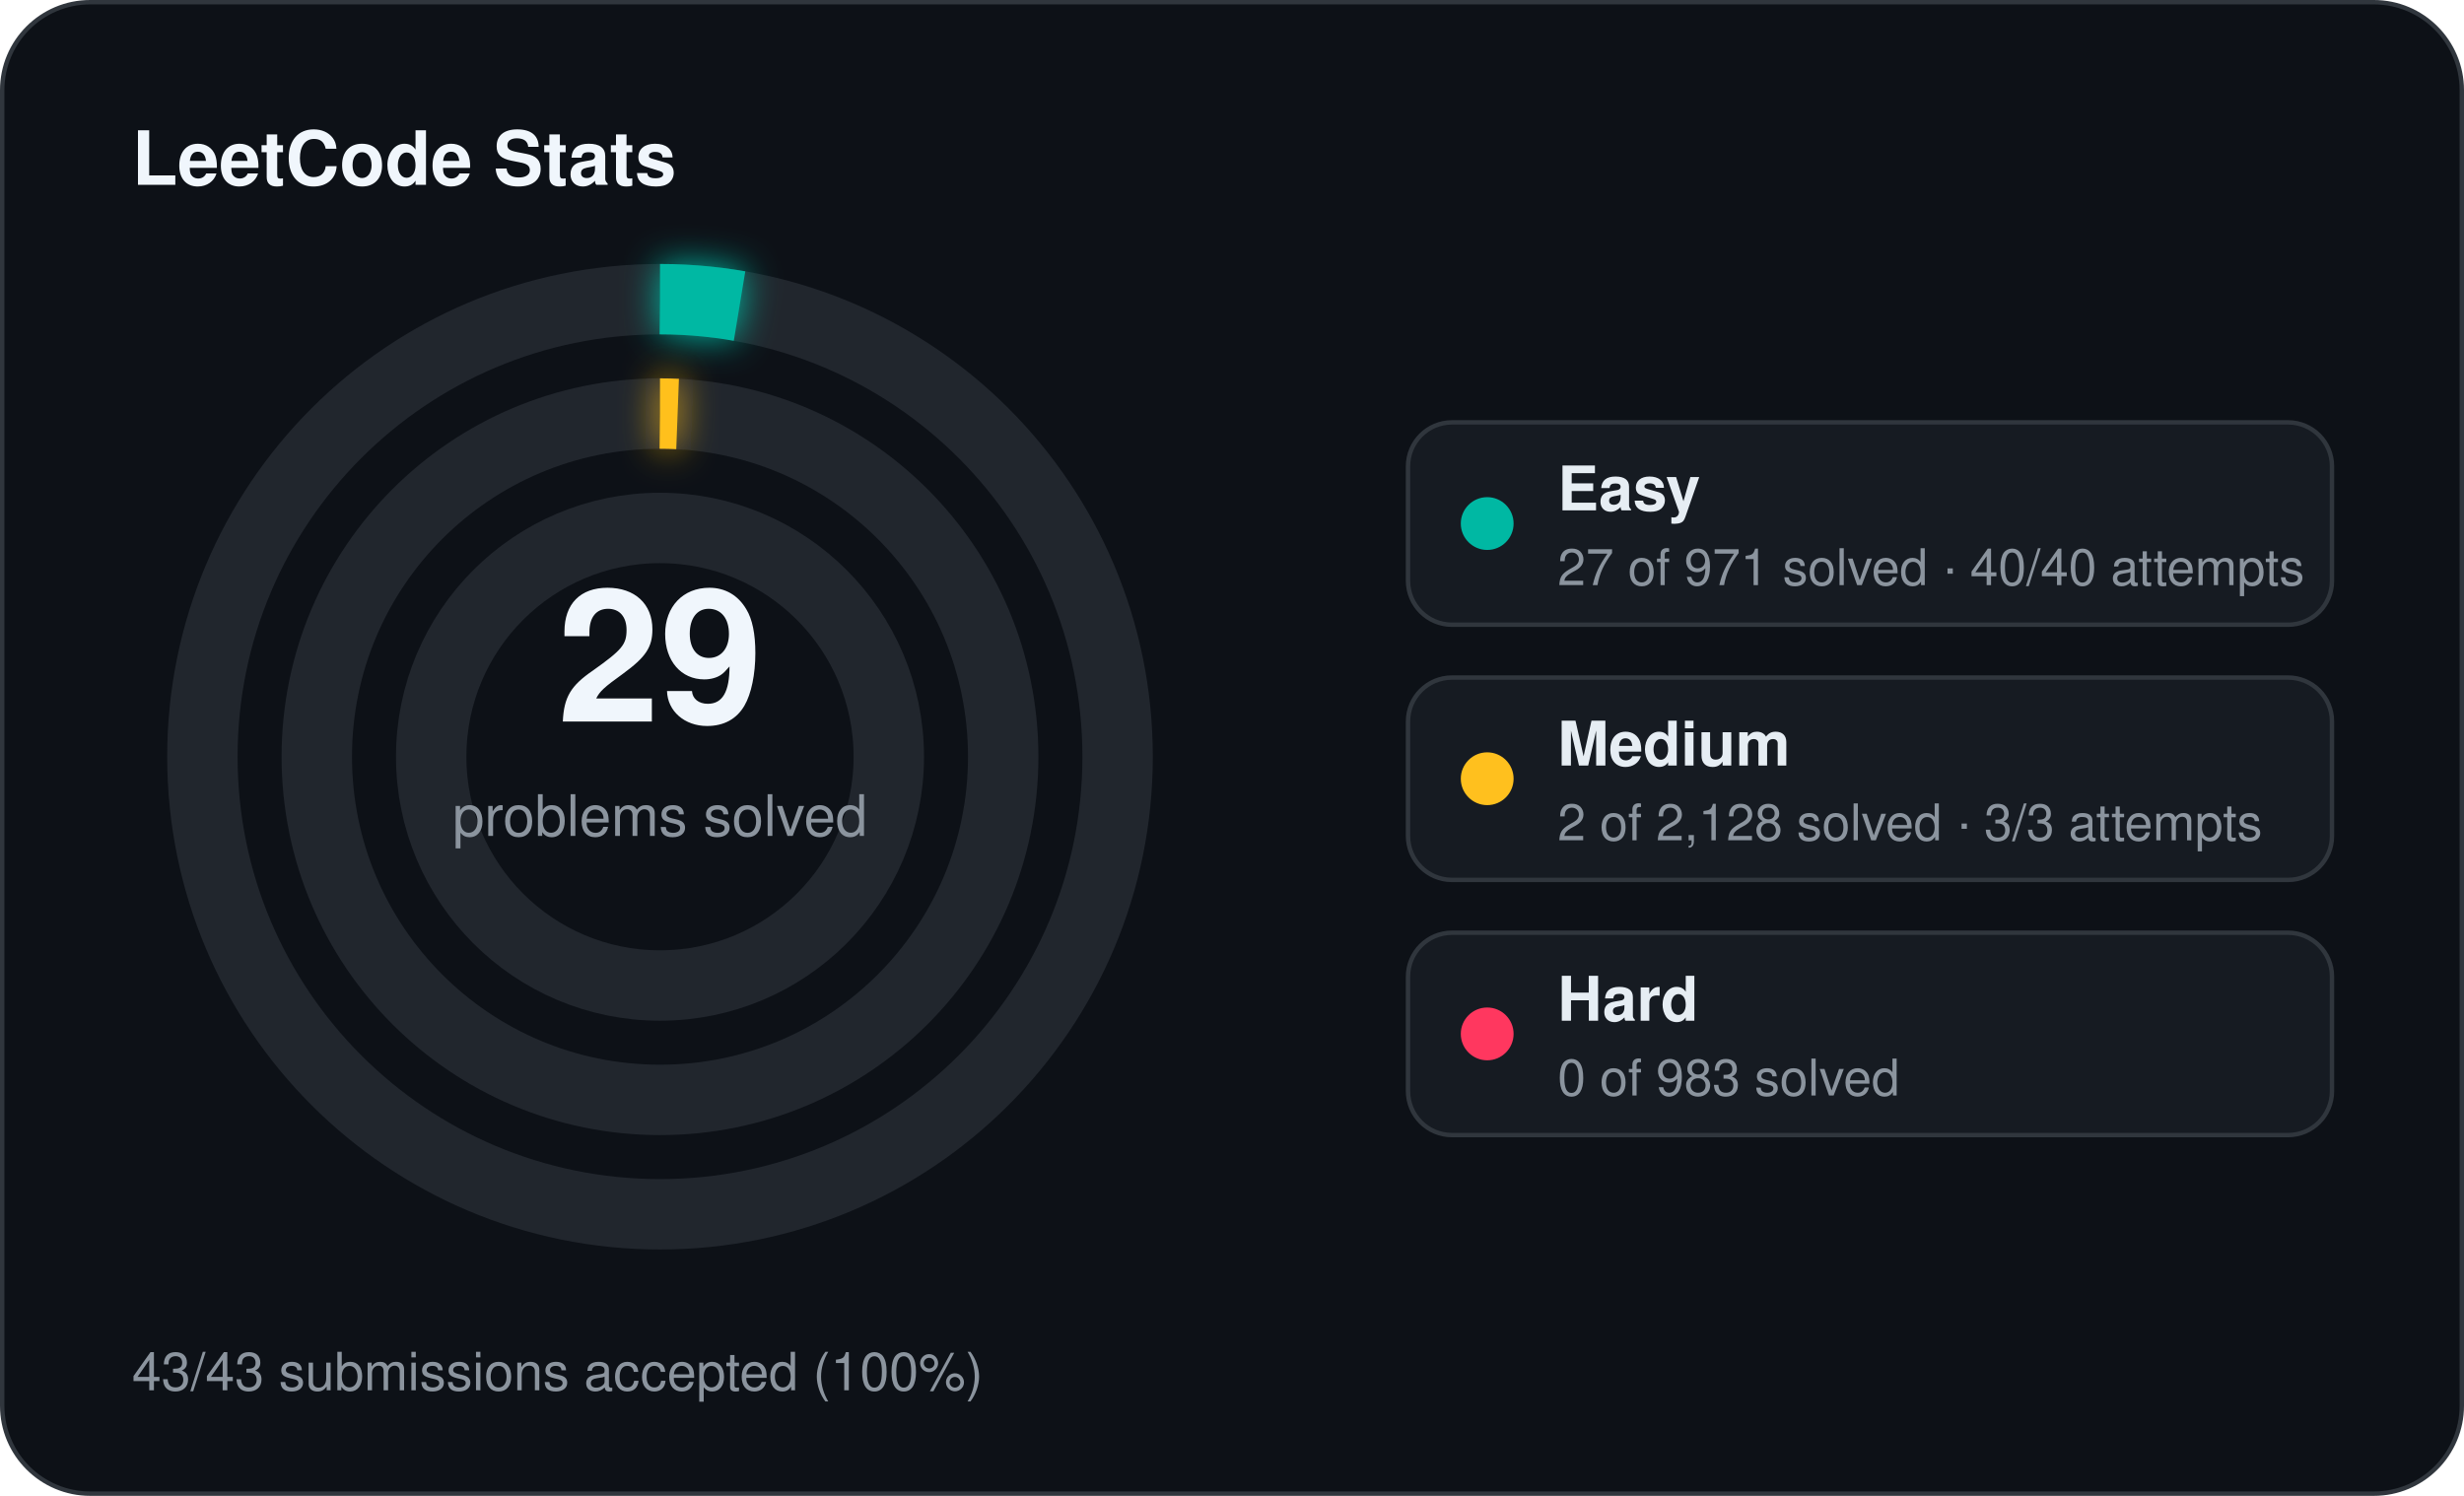
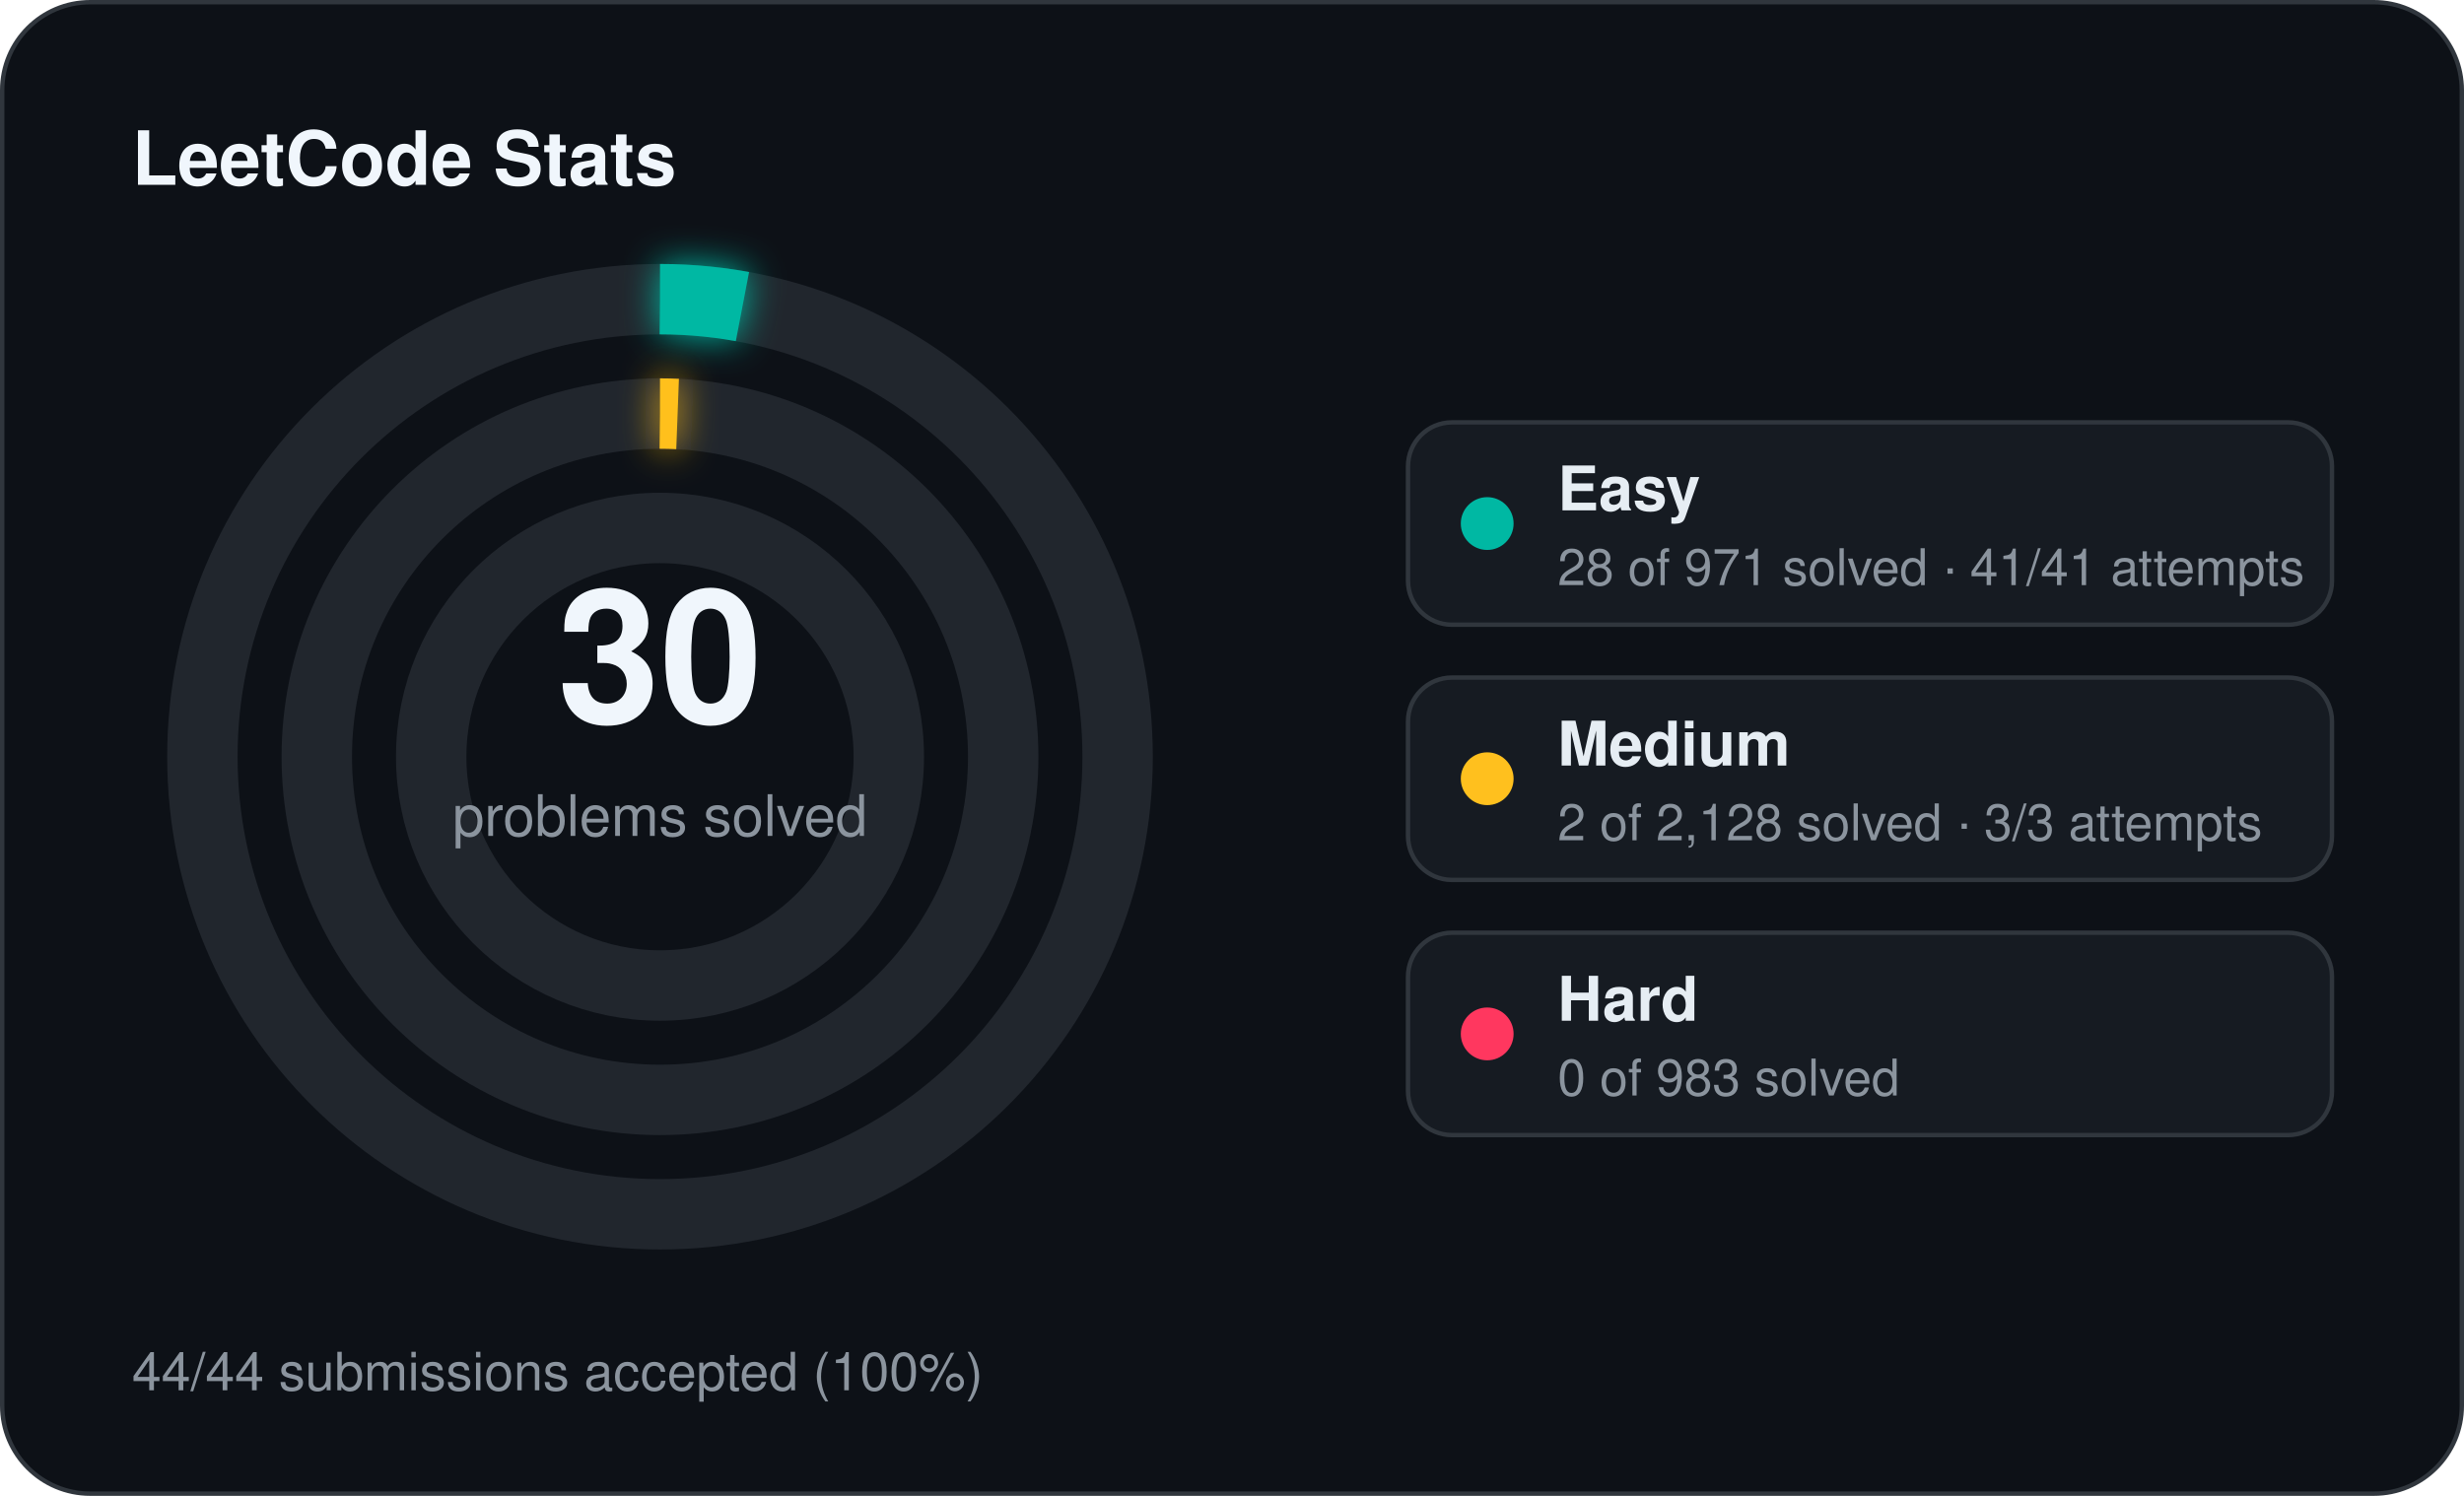
<svg xmlns="http://www.w3.org/2000/svg" width="560" height="340" viewBox="0 0 560 340">
  <defs>
    <filter id="stats-glow" x="-60%" y="-60%" width="220%" height="220%">
      <feGaussianBlur stdDeviation="4" result="blur" />
      <feMerge>
        <feMergeNode in="blur" />
        <feMergeNode in="SourceGraphic" />
      </feMerge>
    </filter>
  </defs>
  <rect x="0.5" y="0.5" width="559" height="339" rx="20" fill="#0d1117" stroke="#30363d" stroke-width="1" />
  <text x="30" y="42" fill="#f0f6fc" font-family="Segoe UI, Helvetica, Arial, sans-serif" font-size="17" font-weight="700">LeetCode Stats</text>
  <circle cx="150" cy="172" r="104" fill="none" stroke="#21262d" stroke-width="16" />
-   <circle cx="150" cy="172" r="104" fill="none" stroke="#00b8a3" stroke-width="16" stroke-linecap="butt" stroke-dasharray="18.17 653.45" transform="rotate(-90 150 172)" filter="url(#stats-glow)" />
+   <circle cx="150" cy="172" r="104" fill="none" stroke="#00b8a3" stroke-width="16" stroke-linecap="butt" stroke-dasharray="18.84 653.45" transform="rotate(-90 150 172)" filter="url(#stats-glow)" />
  <circle cx="150" cy="172" r="78" fill="none" stroke="#21262d" stroke-width="16" />
  <circle cx="150" cy="172" r="78" fill="none" stroke="#ffc01e" stroke-width="16" stroke-linecap="butt" stroke-dasharray="4.00 490.09" transform="rotate(-90 150 172)" filter="url(#stats-glow)" />
  <circle cx="150" cy="172" r="52" fill="none" stroke="#21262d" stroke-width="16" />
-   <text x="150" y="164" text-anchor="middle" fill="#f0f6fc" font-family="Segoe UI, Helvetica, Arial, sans-serif" font-size="42" font-weight="700">29</text>
+   <text x="150" y="164" text-anchor="middle" fill="#f0f6fc" font-family="Segoe UI, Helvetica, Arial, sans-serif" font-size="42" font-weight="700">30</text>
  <text x="150" y="190" text-anchor="middle" fill="#8b949e" font-family="Segoe UI, Helvetica, Arial, sans-serif" font-size="13">problems solved</text>
  <rect x="320" y="96" width="210" height="46" rx="10" fill="#161b22" stroke="#30363d" stroke-width="1" />
  <circle cx="338" cy="119" r="6" fill="#00b8a3" />
  <text x="354" y="116" fill="#e6edf3" font-family="Segoe UI, Helvetica, Arial, sans-serif" font-size="14" font-weight="600">Easy</text>
-   <text x="354" y="133" fill="#8b949e" font-family="Segoe UI, Helvetica, Arial, sans-serif" font-size="11.5">27 of 971 solved · 40/40 attempts</text>
+   <text x="354" y="133" fill="#8b949e" font-family="Segoe UI, Helvetica, Arial, sans-serif" font-size="11.5">28 of 971 solved · 41/41 attempts</text>
  <rect x="320" y="154" width="210" height="46" rx="10" fill="#161b22" stroke="#30363d" stroke-width="1" />
  <circle cx="338" cy="177" r="6" fill="#ffc01e" />
  <text x="354" y="174" fill="#e6edf3" font-family="Segoe UI, Helvetica, Arial, sans-serif" font-size="14" font-weight="600">Medium</text>
  <text x="354" y="191" fill="#8b949e" font-family="Segoe UI, Helvetica, Arial, sans-serif" font-size="11.5">2 of 2,128 solved · 3/3 attempts</text>
  <rect x="320" y="212" width="210" height="46" rx="10" fill="#161b22" stroke="#30363d" stroke-width="1" />
  <circle cx="338" cy="235" r="6" fill="#ff375f" />
  <text x="354" y="232" fill="#e6edf3" font-family="Segoe UI, Helvetica, Arial, sans-serif" font-size="14" font-weight="600">Hard</text>
  <text x="354" y="249" fill="#8b949e" font-family="Segoe UI, Helvetica, Arial, sans-serif" font-size="11.5">0 of 983 solved</text>
-   <text x="30" y="316" fill="#8b949e" font-family="Segoe UI, Helvetica, Arial, sans-serif" font-size="12">43/43 submissions accepted (100%)</text>
+   <text x="30" y="316" fill="#8b949e" font-family="Segoe UI, Helvetica, Arial, sans-serif" font-size="12">44/44 submissions accepted (100%)</text>
</svg>
